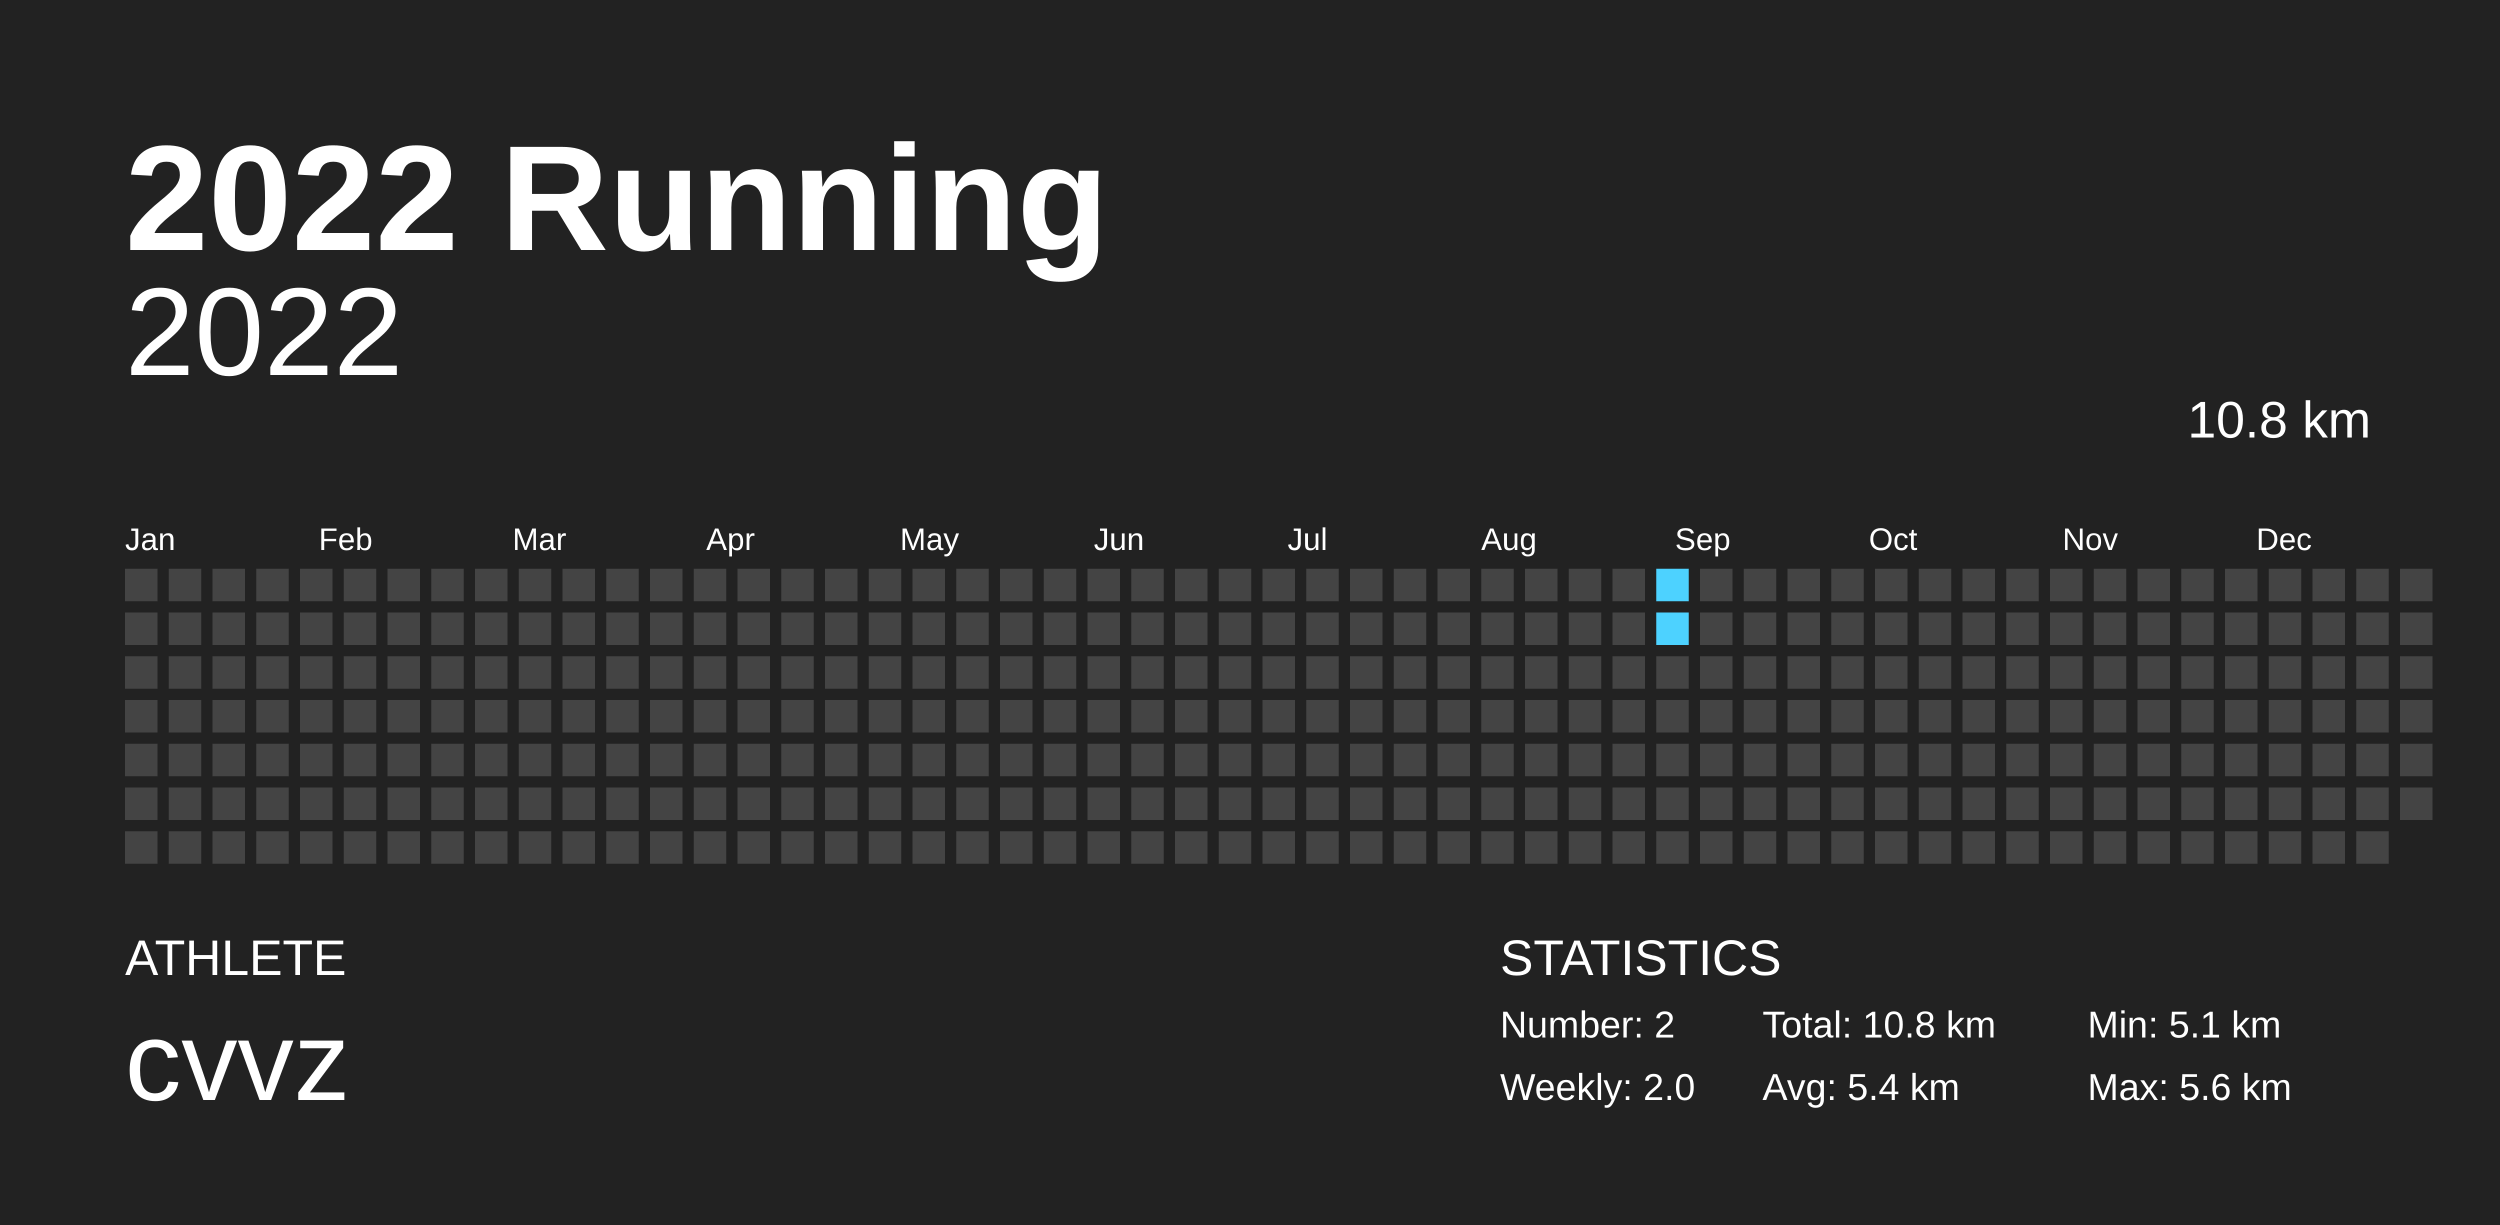
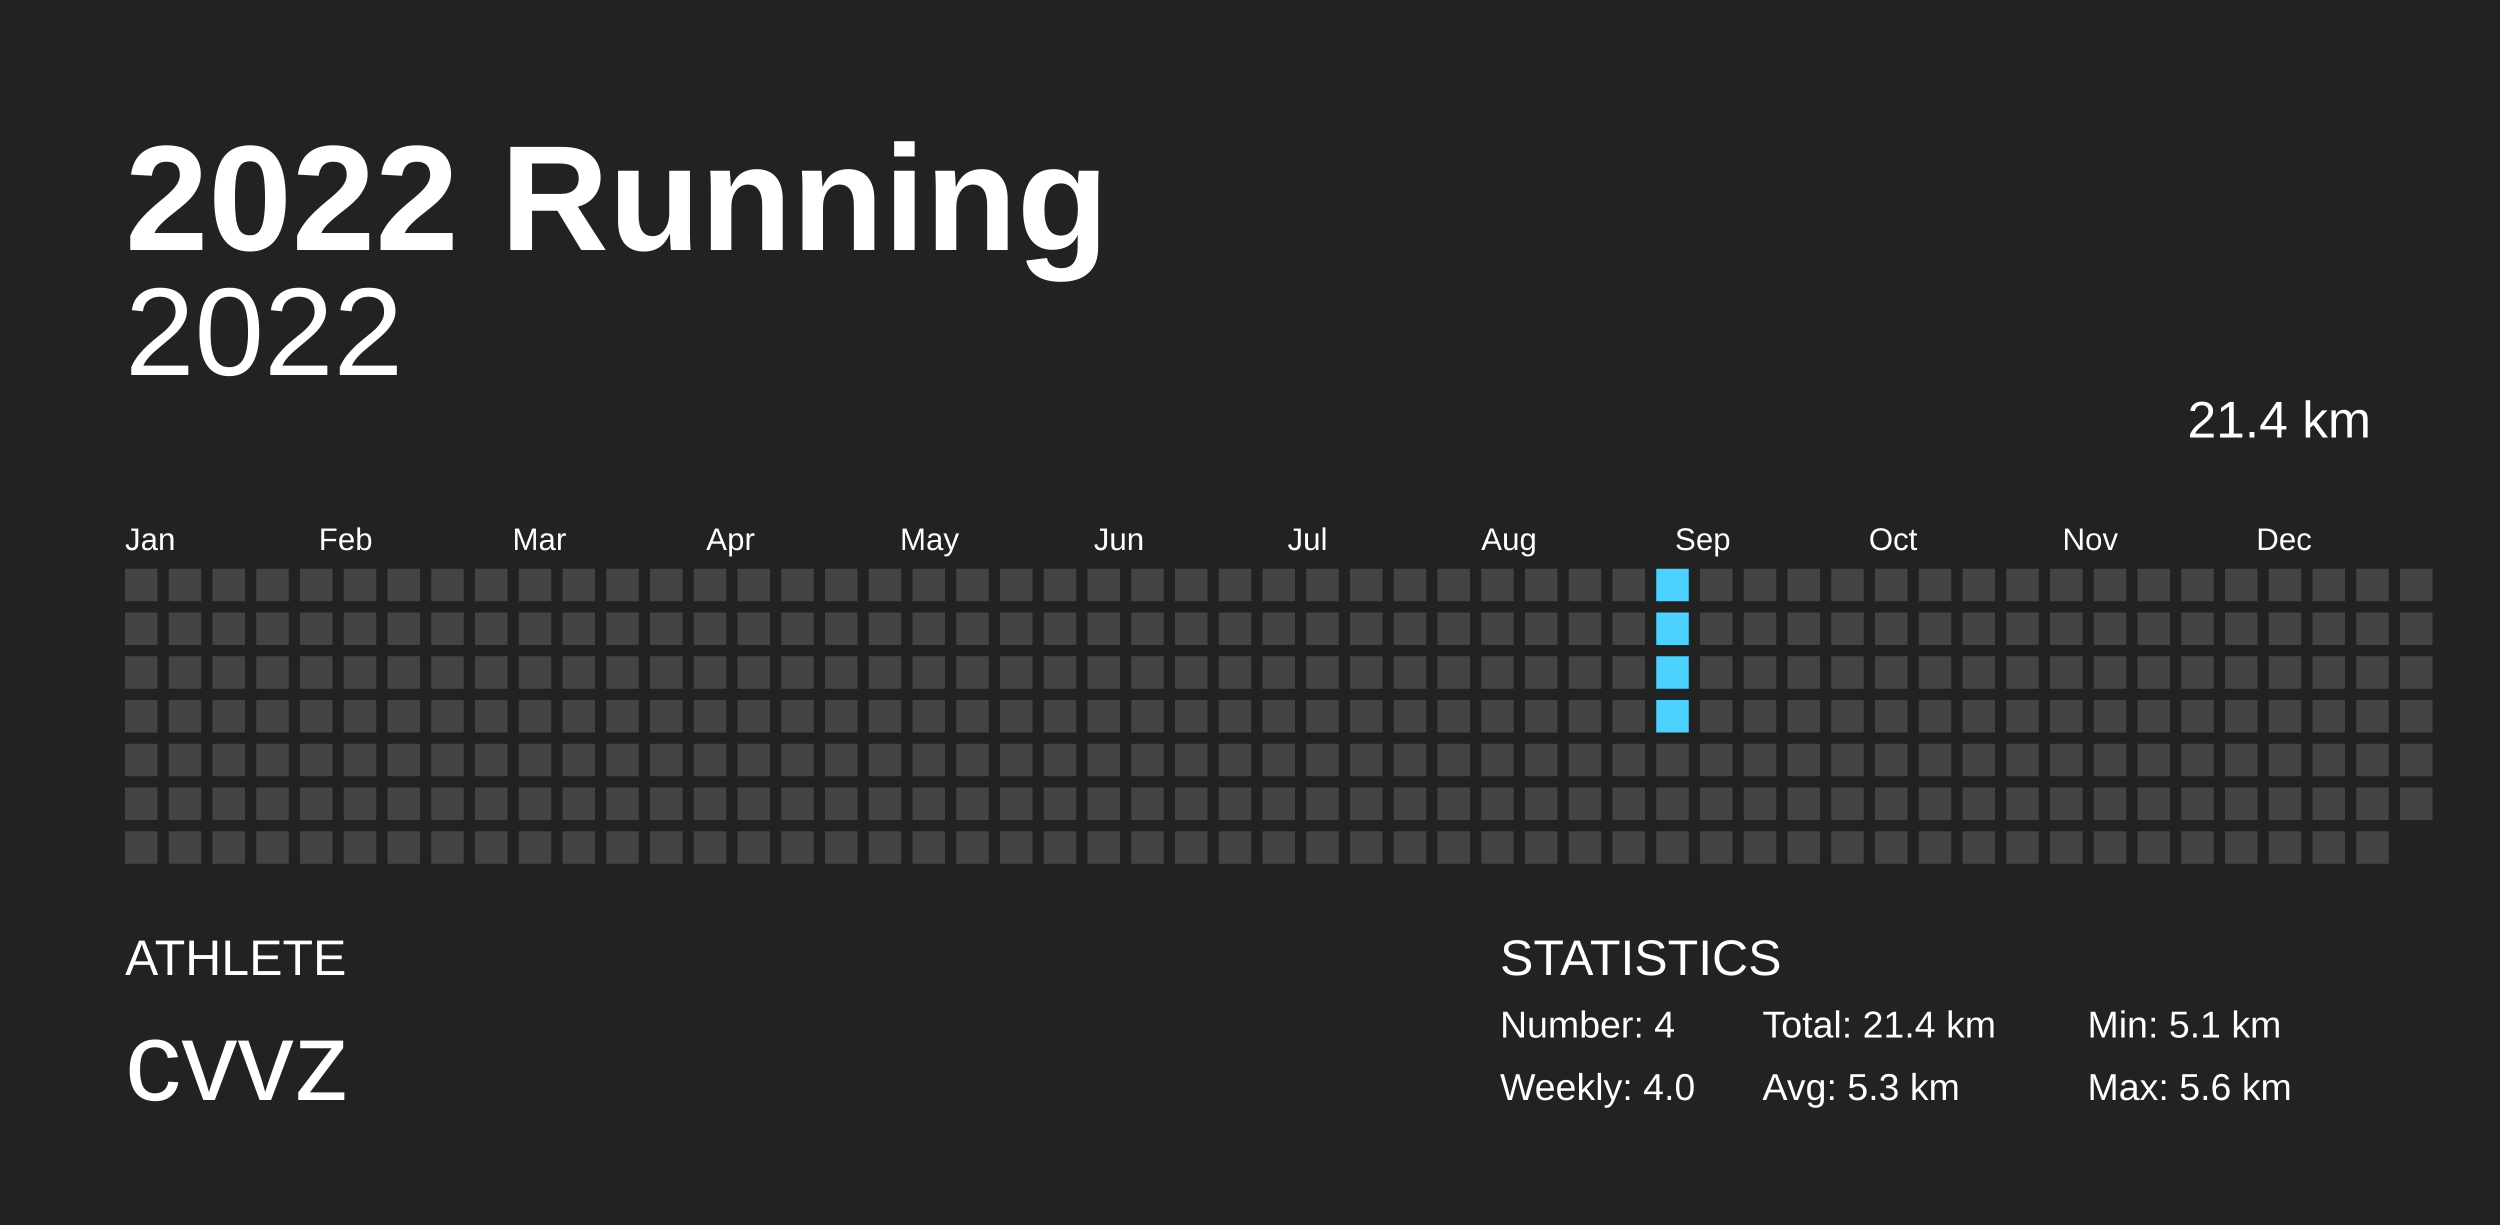
<svg xmlns="http://www.w3.org/2000/svg" baseProfile="full" height="98mm" version="1.1" viewBox="0,0,200,98" width="200mm">
  <defs />
  <rect fill="#222222" height="98" width="200" x="0" y="0" />
  <text fill="#FFFFFF" style="font-size:12px; font-family:Arial; font-weight:bold;" x="10" y="20">2022 Running</text>
  <text fill="#FFFFFF" style="font-size:4px; font-family:Arial" x="10" y="78">ATHLETE</text>
  <text fill="#FFFFFF" style="font-size:9px; font-family:Arial" x="10" y="88">cvvz</text>
  <text fill="#FFFFFF" style="font-size:4px; font-family:Arial" x="120" y="78">STATISTICS</text>
-   <text fill="#FFFFFF" style="font-size:3px; font-family:Arial" x="120" y="83">Number: 2</text>
-   <text fill="#FFFFFF" style="font-size:3px; font-family:Arial" x="120" y="88">Weekly: 2.0</text>
-   <text fill="#FFFFFF" style="font-size:3px; font-family:Arial" x="141" y="83">Total: 10.8 km</text>
-   <text fill="#FFFFFF" style="font-size:3px; font-family:Arial" x="141" y="88">Avg: 5.4 km</text>
+   <text fill="#FFFFFF" style="font-size:3px; font-family:Arial" x="120" y="83">Number: 4</text>
+   <text fill="#FFFFFF" style="font-size:3px; font-family:Arial" x="120" y="88">Weekly: 4.0</text>
+   <text fill="#FFFFFF" style="font-size:3px; font-family:Arial" x="141" y="83">Total: 21.4 km</text>
+   <text fill="#FFFFFF" style="font-size:3px; font-family:Arial" x="141" y="88">Avg: 5.3 km</text>
  <text fill="#FFFFFF" style="font-size:3px; font-family:Arial" x="167" y="83">Min: 5.1 km</text>
  <text fill="#FFFFFF" style="font-size:3px; font-family:Arial" x="167" y="88">Max: 5.6 km</text>
  <text alignment-baseline="hanging" fill="#FFFFFF" style="font-size:10.0px; font-family:Arial;" x="10" y="30">2022</text>
-   <text alignment-baseline="hanging" fill="#FFFFFF" style="font-size:4.125px; font-family:Arial;" x="175" y="35">10.8 km</text>
+   <text alignment-baseline="hanging" fill="#FFFFFF" style="font-size:4.125px; font-family:Arial;" x="175" y="35">21.4 km</text>
  <text fill="#FFFFFF" style="font-size:2.5px; font-family:Arial" x="10.0" y="44">Jan</text>
  <text fill="#FFFFFF" style="font-size:2.5px; font-family:Arial" x="25.5" y="44">Feb</text>
  <text fill="#FFFFFF" style="font-size:2.5px; font-family:Arial" x="41.0" y="44">Mar</text>
  <text fill="#FFFFFF" style="font-size:2.5px; font-family:Arial" x="56.5" y="44">Apr</text>
  <text fill="#FFFFFF" style="font-size:2.5px; font-family:Arial" x="72.0" y="44">May</text>
  <text fill="#FFFFFF" style="font-size:2.5px; font-family:Arial" x="87.5" y="44">Jun</text>
  <text fill="#FFFFFF" style="font-size:2.5px; font-family:Arial" x="103.0" y="44">Jul</text>
  <text fill="#FFFFFF" style="font-size:2.5px; font-family:Arial" x="118.5" y="44">Aug</text>
  <text fill="#FFFFFF" style="font-size:2.5px; font-family:Arial" x="134.0" y="44">Sep</text>
  <text fill="#FFFFFF" style="font-size:2.5px; font-family:Arial" x="149.5" y="44">Oct</text>
  <text fill="#FFFFFF" style="font-size:2.5px; font-family:Arial" x="165.0" y="44">Nov</text>
  <text fill="#FFFFFF" style="font-size:2.5px; font-family:Arial" x="180.5" y="44">Dec</text>
  <rect fill="#444444" height="2.6" width="2.6" x="10.0" y="45.5" />
  <rect fill="#444444" height="2.6" width="2.6" x="10.0" y="49.0" />
  <rect fill="#444444" height="2.6" width="2.6" x="10.0" y="52.5" />
  <rect fill="#444444" height="2.6" width="2.6" x="10.0" y="56.0" />
  <rect fill="#444444" height="2.6" width="2.6" x="10.0" y="59.5" />
  <rect fill="#444444" height="2.6" width="2.6" x="10.0" y="63.0" />
  <rect fill="#444444" height="2.6" width="2.6" x="10.0" y="66.5" />
  <rect fill="#444444" height="2.6" width="2.6" x="13.5" y="45.5" />
  <rect fill="#444444" height="2.6" width="2.6" x="13.5" y="49.0" />
  <rect fill="#444444" height="2.6" width="2.6" x="13.5" y="52.5" />
  <rect fill="#444444" height="2.6" width="2.6" x="13.5" y="56.0" />
  <rect fill="#444444" height="2.6" width="2.6" x="13.5" y="59.5" />
  <rect fill="#444444" height="2.6" width="2.6" x="13.5" y="63.0" />
  <rect fill="#444444" height="2.6" width="2.6" x="13.5" y="66.5" />
  <rect fill="#444444" height="2.6" width="2.6" x="17.0" y="45.5" />
  <rect fill="#444444" height="2.6" width="2.6" x="17.0" y="49.0" />
  <rect fill="#444444" height="2.6" width="2.6" x="17.0" y="52.5" />
  <rect fill="#444444" height="2.6" width="2.6" x="17.0" y="56.0" />
  <rect fill="#444444" height="2.6" width="2.6" x="17.0" y="59.5" />
  <rect fill="#444444" height="2.6" width="2.6" x="17.0" y="63.0" />
  <rect fill="#444444" height="2.6" width="2.6" x="17.0" y="66.5" />
  <rect fill="#444444" height="2.6" width="2.6" x="20.5" y="45.5" />
  <rect fill="#444444" height="2.6" width="2.6" x="20.5" y="49.0" />
  <rect fill="#444444" height="2.6" width="2.6" x="20.5" y="52.5" />
  <rect fill="#444444" height="2.6" width="2.6" x="20.5" y="56.0" />
  <rect fill="#444444" height="2.6" width="2.6" x="20.5" y="59.5" />
  <rect fill="#444444" height="2.6" width="2.6" x="20.5" y="63.0" />
  <rect fill="#444444" height="2.6" width="2.6" x="20.5" y="66.5" />
  <rect fill="#444444" height="2.6" width="2.6" x="24.0" y="45.5" />
  <rect fill="#444444" height="2.6" width="2.6" x="24.0" y="49.0" />
  <rect fill="#444444" height="2.6" width="2.6" x="24.0" y="52.5" />
  <rect fill="#444444" height="2.6" width="2.6" x="24.0" y="56.0" />
  <rect fill="#444444" height="2.6" width="2.6" x="24.0" y="59.5" />
  <rect fill="#444444" height="2.6" width="2.6" x="24.0" y="63.0" />
  <rect fill="#444444" height="2.6" width="2.6" x="24.0" y="66.5" />
  <rect fill="#444444" height="2.6" width="2.6" x="27.5" y="45.5" />
  <rect fill="#444444" height="2.6" width="2.6" x="27.5" y="49.0" />
  <rect fill="#444444" height="2.6" width="2.6" x="27.5" y="52.5" />
  <rect fill="#444444" height="2.6" width="2.6" x="27.5" y="56.0" />
  <rect fill="#444444" height="2.6" width="2.6" x="27.5" y="59.5" />
  <rect fill="#444444" height="2.6" width="2.6" x="27.5" y="63.0" />
  <rect fill="#444444" height="2.6" width="2.6" x="27.5" y="66.5" />
  <rect fill="#444444" height="2.6" width="2.6" x="31.0" y="45.5" />
  <rect fill="#444444" height="2.6" width="2.6" x="31.0" y="49.0" />
  <rect fill="#444444" height="2.6" width="2.6" x="31.0" y="52.5" />
  <rect fill="#444444" height="2.6" width="2.6" x="31.0" y="56.0" />
  <rect fill="#444444" height="2.6" width="2.6" x="31.0" y="59.5" />
  <rect fill="#444444" height="2.6" width="2.6" x="31.0" y="63.0" />
  <rect fill="#444444" height="2.6" width="2.6" x="31.0" y="66.5" />
  <rect fill="#444444" height="2.6" width="2.6" x="34.5" y="45.5" />
  <rect fill="#444444" height="2.6" width="2.6" x="34.5" y="49.0" />
  <rect fill="#444444" height="2.6" width="2.6" x="34.5" y="52.5" />
  <rect fill="#444444" height="2.6" width="2.6" x="34.5" y="56.0" />
  <rect fill="#444444" height="2.6" width="2.6" x="34.5" y="59.5" />
  <rect fill="#444444" height="2.6" width="2.6" x="34.5" y="63.0" />
  <rect fill="#444444" height="2.6" width="2.6" x="34.5" y="66.5" />
  <rect fill="#444444" height="2.6" width="2.6" x="38.0" y="45.5" />
  <rect fill="#444444" height="2.6" width="2.6" x="38.0" y="49.0" />
  <rect fill="#444444" height="2.6" width="2.6" x="38.0" y="52.5" />
  <rect fill="#444444" height="2.6" width="2.6" x="38.0" y="56.0" />
  <rect fill="#444444" height="2.6" width="2.6" x="38.0" y="59.5" />
  <rect fill="#444444" height="2.6" width="2.6" x="38.0" y="63.0" />
  <rect fill="#444444" height="2.6" width="2.6" x="38.0" y="66.5" />
  <rect fill="#444444" height="2.6" width="2.6" x="41.5" y="45.5" />
  <rect fill="#444444" height="2.6" width="2.6" x="41.5" y="49.0" />
  <rect fill="#444444" height="2.6" width="2.6" x="41.5" y="52.5" />
  <rect fill="#444444" height="2.6" width="2.6" x="41.5" y="56.0" />
  <rect fill="#444444" height="2.6" width="2.6" x="41.5" y="59.5" />
  <rect fill="#444444" height="2.6" width="2.6" x="41.5" y="63.0" />
  <rect fill="#444444" height="2.6" width="2.6" x="41.5" y="66.5" />
  <rect fill="#444444" height="2.6" width="2.6" x="45.0" y="45.5" />
  <rect fill="#444444" height="2.6" width="2.6" x="45.0" y="49.0" />
  <rect fill="#444444" height="2.6" width="2.6" x="45.0" y="52.5" />
  <rect fill="#444444" height="2.6" width="2.6" x="45.0" y="56.0" />
  <rect fill="#444444" height="2.6" width="2.6" x="45.0" y="59.5" />
  <rect fill="#444444" height="2.6" width="2.6" x="45.0" y="63.0" />
  <rect fill="#444444" height="2.6" width="2.6" x="45.0" y="66.5" />
  <rect fill="#444444" height="2.6" width="2.6" x="48.5" y="45.5" />
  <rect fill="#444444" height="2.6" width="2.6" x="48.5" y="49.0" />
  <rect fill="#444444" height="2.6" width="2.6" x="48.5" y="52.5" />
  <rect fill="#444444" height="2.6" width="2.6" x="48.5" y="56.0" />
  <rect fill="#444444" height="2.6" width="2.6" x="48.5" y="59.5" />
  <rect fill="#444444" height="2.6" width="2.6" x="48.5" y="63.0" />
  <rect fill="#444444" height="2.6" width="2.6" x="48.5" y="66.5" />
  <rect fill="#444444" height="2.6" width="2.6" x="52.0" y="45.5" />
  <rect fill="#444444" height="2.6" width="2.6" x="52.0" y="49.0" />
  <rect fill="#444444" height="2.6" width="2.6" x="52.0" y="52.5" />
  <rect fill="#444444" height="2.6" width="2.6" x="52.0" y="56.0" />
  <rect fill="#444444" height="2.6" width="2.6" x="52.0" y="59.5" />
  <rect fill="#444444" height="2.6" width="2.6" x="52.0" y="63.0" />
  <rect fill="#444444" height="2.6" width="2.6" x="52.0" y="66.5" />
  <rect fill="#444444" height="2.6" width="2.6" x="55.5" y="45.5" />
  <rect fill="#444444" height="2.6" width="2.6" x="55.5" y="49.0" />
  <rect fill="#444444" height="2.6" width="2.6" x="55.5" y="52.5" />
  <rect fill="#444444" height="2.6" width="2.6" x="55.5" y="56.0" />
  <rect fill="#444444" height="2.6" width="2.6" x="55.5" y="59.5" />
  <rect fill="#444444" height="2.6" width="2.6" x="55.5" y="63.0" />
  <rect fill="#444444" height="2.6" width="2.6" x="55.5" y="66.5" />
  <rect fill="#444444" height="2.6" width="2.6" x="59.0" y="45.5" />
  <rect fill="#444444" height="2.6" width="2.6" x="59.0" y="49.0" />
  <rect fill="#444444" height="2.6" width="2.6" x="59.0" y="52.5" />
  <rect fill="#444444" height="2.6" width="2.6" x="59.0" y="56.0" />
  <rect fill="#444444" height="2.6" width="2.6" x="59.0" y="59.5" />
  <rect fill="#444444" height="2.6" width="2.6" x="59.0" y="63.0" />
  <rect fill="#444444" height="2.6" width="2.6" x="59.0" y="66.5" />
  <rect fill="#444444" height="2.6" width="2.6" x="62.5" y="45.5" />
  <rect fill="#444444" height="2.6" width="2.6" x="62.5" y="49.0" />
  <rect fill="#444444" height="2.6" width="2.6" x="62.5" y="52.5" />
  <rect fill="#444444" height="2.6" width="2.6" x="62.5" y="56.0" />
  <rect fill="#444444" height="2.6" width="2.6" x="62.5" y="59.5" />
  <rect fill="#444444" height="2.6" width="2.6" x="62.5" y="63.0" />
  <rect fill="#444444" height="2.6" width="2.6" x="62.5" y="66.5" />
  <rect fill="#444444" height="2.6" width="2.6" x="66.0" y="45.5" />
  <rect fill="#444444" height="2.6" width="2.6" x="66.0" y="49.0" />
  <rect fill="#444444" height="2.6" width="2.6" x="66.0" y="52.5" />
  <rect fill="#444444" height="2.6" width="2.6" x="66.0" y="56.0" />
  <rect fill="#444444" height="2.6" width="2.6" x="66.0" y="59.5" />
  <rect fill="#444444" height="2.6" width="2.6" x="66.0" y="63.0" />
  <rect fill="#444444" height="2.6" width="2.6" x="66.0" y="66.5" />
  <rect fill="#444444" height="2.6" width="2.6" x="69.5" y="45.5" />
  <rect fill="#444444" height="2.6" width="2.6" x="69.5" y="49.0" />
  <rect fill="#444444" height="2.6" width="2.6" x="69.5" y="52.5" />
  <rect fill="#444444" height="2.6" width="2.6" x="69.5" y="56.0" />
  <rect fill="#444444" height="2.6" width="2.6" x="69.5" y="59.5" />
  <rect fill="#444444" height="2.6" width="2.6" x="69.5" y="63.0" />
  <rect fill="#444444" height="2.6" width="2.6" x="69.5" y="66.5" />
  <rect fill="#444444" height="2.6" width="2.6" x="73.0" y="45.5" />
  <rect fill="#444444" height="2.6" width="2.6" x="73.0" y="49.0" />
  <rect fill="#444444" height="2.6" width="2.6" x="73.0" y="52.5" />
  <rect fill="#444444" height="2.6" width="2.6" x="73.0" y="56.0" />
  <rect fill="#444444" height="2.6" width="2.6" x="73.0" y="59.5" />
  <rect fill="#444444" height="2.6" width="2.6" x="73.0" y="63.0" />
  <rect fill="#444444" height="2.6" width="2.6" x="73.0" y="66.5" />
  <rect fill="#444444" height="2.6" width="2.6" x="76.5" y="45.5" />
  <rect fill="#444444" height="2.6" width="2.6" x="76.5" y="49.0" />
  <rect fill="#444444" height="2.6" width="2.6" x="76.5" y="52.5" />
  <rect fill="#444444" height="2.6" width="2.6" x="76.5" y="56.0" />
  <rect fill="#444444" height="2.6" width="2.6" x="76.5" y="59.5" />
  <rect fill="#444444" height="2.6" width="2.6" x="76.5" y="63.0" />
  <rect fill="#444444" height="2.6" width="2.6" x="76.5" y="66.5" />
  <rect fill="#444444" height="2.6" width="2.6" x="80.0" y="45.5" />
  <rect fill="#444444" height="2.6" width="2.6" x="80.0" y="49.0" />
  <rect fill="#444444" height="2.6" width="2.6" x="80.0" y="52.5" />
  <rect fill="#444444" height="2.6" width="2.6" x="80.0" y="56.0" />
  <rect fill="#444444" height="2.6" width="2.6" x="80.0" y="59.5" />
  <rect fill="#444444" height="2.6" width="2.6" x="80.0" y="63.0" />
  <rect fill="#444444" height="2.6" width="2.6" x="80.0" y="66.5" />
  <rect fill="#444444" height="2.6" width="2.6" x="83.5" y="45.5" />
  <rect fill="#444444" height="2.6" width="2.6" x="83.5" y="49.0" />
  <rect fill="#444444" height="2.6" width="2.6" x="83.5" y="52.5" />
  <rect fill="#444444" height="2.6" width="2.6" x="83.5" y="56.0" />
  <rect fill="#444444" height="2.6" width="2.6" x="83.5" y="59.5" />
  <rect fill="#444444" height="2.6" width="2.6" x="83.5" y="63.0" />
  <rect fill="#444444" height="2.6" width="2.6" x="83.5" y="66.5" />
  <rect fill="#444444" height="2.6" width="2.6" x="87.0" y="45.5" />
  <rect fill="#444444" height="2.6" width="2.6" x="87.0" y="49.0" />
  <rect fill="#444444" height="2.6" width="2.6" x="87.0" y="52.5" />
  <rect fill="#444444" height="2.6" width="2.6" x="87.0" y="56.0" />
  <rect fill="#444444" height="2.6" width="2.6" x="87.0" y="59.5" />
  <rect fill="#444444" height="2.6" width="2.6" x="87.0" y="63.0" />
  <rect fill="#444444" height="2.6" width="2.6" x="87.0" y="66.5" />
  <rect fill="#444444" height="2.6" width="2.6" x="90.5" y="45.5" />
  <rect fill="#444444" height="2.6" width="2.6" x="90.5" y="49.0" />
  <rect fill="#444444" height="2.6" width="2.6" x="90.5" y="52.5" />
  <rect fill="#444444" height="2.6" width="2.6" x="90.5" y="56.0" />
  <rect fill="#444444" height="2.6" width="2.6" x="90.5" y="59.5" />
  <rect fill="#444444" height="2.6" width="2.6" x="90.5" y="63.0" />
  <rect fill="#444444" height="2.6" width="2.6" x="90.5" y="66.5" />
  <rect fill="#444444" height="2.6" width="2.6" x="94.0" y="45.5" />
  <rect fill="#444444" height="2.6" width="2.6" x="94.0" y="49.0" />
  <rect fill="#444444" height="2.6" width="2.6" x="94.0" y="52.5" />
  <rect fill="#444444" height="2.6" width="2.6" x="94.0" y="56.0" />
  <rect fill="#444444" height="2.6" width="2.6" x="94.0" y="59.5" />
  <rect fill="#444444" height="2.6" width="2.6" x="94.0" y="63.0" />
  <rect fill="#444444" height="2.6" width="2.6" x="94.0" y="66.5" />
  <rect fill="#444444" height="2.6" width="2.6" x="97.5" y="45.5" />
  <rect fill="#444444" height="2.6" width="2.6" x="97.5" y="49.0" />
  <rect fill="#444444" height="2.6" width="2.6" x="97.5" y="52.5" />
  <rect fill="#444444" height="2.6" width="2.6" x="97.5" y="56.0" />
  <rect fill="#444444" height="2.6" width="2.6" x="97.5" y="59.5" />
  <rect fill="#444444" height="2.6" width="2.6" x="97.5" y="63.0" />
  <rect fill="#444444" height="2.6" width="2.6" x="97.5" y="66.5" />
  <rect fill="#444444" height="2.6" width="2.6" x="101.0" y="45.5" />
  <rect fill="#444444" height="2.6" width="2.6" x="101.0" y="49.0" />
  <rect fill="#444444" height="2.6" width="2.6" x="101.0" y="52.5" />
  <rect fill="#444444" height="2.6" width="2.6" x="101.0" y="56.0" />
  <rect fill="#444444" height="2.6" width="2.6" x="101.0" y="59.5" />
  <rect fill="#444444" height="2.6" width="2.6" x="101.0" y="63.0" />
  <rect fill="#444444" height="2.6" width="2.6" x="101.0" y="66.5" />
  <rect fill="#444444" height="2.6" width="2.6" x="104.5" y="45.5" />
  <rect fill="#444444" height="2.6" width="2.6" x="104.5" y="49.0" />
  <rect fill="#444444" height="2.6" width="2.6" x="104.5" y="52.5" />
  <rect fill="#444444" height="2.6" width="2.6" x="104.5" y="56.0" />
  <rect fill="#444444" height="2.6" width="2.6" x="104.5" y="59.5" />
  <rect fill="#444444" height="2.6" width="2.6" x="104.5" y="63.0" />
  <rect fill="#444444" height="2.6" width="2.6" x="104.5" y="66.5" />
  <rect fill="#444444" height="2.6" width="2.6" x="108.0" y="45.5" />
  <rect fill="#444444" height="2.6" width="2.6" x="108.0" y="49.0" />
  <rect fill="#444444" height="2.6" width="2.6" x="108.0" y="52.5" />
  <rect fill="#444444" height="2.6" width="2.6" x="108.0" y="56.0" />
  <rect fill="#444444" height="2.6" width="2.6" x="108.0" y="59.5" />
  <rect fill="#444444" height="2.6" width="2.6" x="108.0" y="63.0" />
  <rect fill="#444444" height="2.6" width="2.6" x="108.0" y="66.5" />
  <rect fill="#444444" height="2.6" width="2.6" x="111.5" y="45.5" />
  <rect fill="#444444" height="2.6" width="2.6" x="111.5" y="49.0" />
  <rect fill="#444444" height="2.6" width="2.6" x="111.5" y="52.5" />
  <rect fill="#444444" height="2.6" width="2.6" x="111.5" y="56.0" />
  <rect fill="#444444" height="2.6" width="2.6" x="111.5" y="59.5" />
  <rect fill="#444444" height="2.6" width="2.6" x="111.5" y="63.0" />
  <rect fill="#444444" height="2.6" width="2.6" x="111.5" y="66.5" />
  <rect fill="#444444" height="2.6" width="2.6" x="115.0" y="45.5" />
  <rect fill="#444444" height="2.6" width="2.6" x="115.0" y="49.0" />
  <rect fill="#444444" height="2.6" width="2.6" x="115.0" y="52.5" />
  <rect fill="#444444" height="2.6" width="2.6" x="115.0" y="56.0" />
  <rect fill="#444444" height="2.6" width="2.6" x="115.0" y="59.5" />
  <rect fill="#444444" height="2.6" width="2.6" x="115.0" y="63.0" />
  <rect fill="#444444" height="2.6" width="2.6" x="115.0" y="66.5" />
  <rect fill="#444444" height="2.6" width="2.6" x="118.5" y="45.5" />
  <rect fill="#444444" height="2.6" width="2.6" x="118.5" y="49.0" />
  <rect fill="#444444" height="2.6" width="2.6" x="118.5" y="52.5" />
  <rect fill="#444444" height="2.6" width="2.6" x="118.5" y="56.0" />
  <rect fill="#444444" height="2.6" width="2.6" x="118.5" y="59.5" />
  <rect fill="#444444" height="2.6" width="2.6" x="118.5" y="63.0" />
  <rect fill="#444444" height="2.6" width="2.6" x="118.5" y="66.5" />
  <rect fill="#444444" height="2.6" width="2.6" x="122.0" y="45.5" />
  <rect fill="#444444" height="2.6" width="2.6" x="122.0" y="49.0" />
  <rect fill="#444444" height="2.6" width="2.6" x="122.0" y="52.5" />
  <rect fill="#444444" height="2.6" width="2.6" x="122.0" y="56.0" />
  <rect fill="#444444" height="2.6" width="2.6" x="122.0" y="59.5" />
  <rect fill="#444444" height="2.6" width="2.6" x="122.0" y="63.0" />
  <rect fill="#444444" height="2.6" width="2.6" x="122.0" y="66.5" />
  <rect fill="#444444" height="2.6" width="2.6" x="125.5" y="45.5" />
  <rect fill="#444444" height="2.6" width="2.6" x="125.5" y="49.0" />
  <rect fill="#444444" height="2.6" width="2.6" x="125.5" y="52.5" />
  <rect fill="#444444" height="2.6" width="2.6" x="125.5" y="56.0" />
  <rect fill="#444444" height="2.6" width="2.6" x="125.5" y="59.5" />
  <rect fill="#444444" height="2.6" width="2.6" x="125.5" y="63.0" />
  <rect fill="#444444" height="2.6" width="2.6" x="125.5" y="66.5" />
  <rect fill="#444444" height="2.6" width="2.6" x="129.0" y="45.5" />
  <rect fill="#444444" height="2.6" width="2.6" x="129.0" y="49.0" />
  <rect fill="#444444" height="2.6" width="2.6" x="129.0" y="52.5" />
  <rect fill="#444444" height="2.6" width="2.6" x="129.0" y="56.0" />
  <rect fill="#444444" height="2.6" width="2.6" x="129.0" y="59.5" />
  <rect fill="#444444" height="2.6" width="2.6" x="129.0" y="63.0" />
  <rect fill="#444444" height="2.6" width="2.6" x="129.0" y="66.5" />
  <rect fill="#4dd2ff" height="2.6" width="2.6" x="132.5" y="45.5" />
  <rect fill="#4dd2ff" height="2.6" width="2.6" x="132.5" y="49.0" />
-   <rect fill="#444444" height="2.6" width="2.6" x="132.5" y="52.5" />
-   <rect fill="#444444" height="2.6" width="2.6" x="132.5" y="56.0" />
+   <rect fill="#4dd2ff" height="2.6" width="2.6" x="132.5" y="52.5" />
+   <rect fill="#4dd2ff" height="2.6" width="2.6" x="132.5" y="56.0" />
  <rect fill="#444444" height="2.6" width="2.6" x="132.5" y="59.5" />
  <rect fill="#444444" height="2.6" width="2.6" x="132.5" y="63.0" />
  <rect fill="#444444" height="2.6" width="2.6" x="132.5" y="66.5" />
  <rect fill="#444444" height="2.6" width="2.6" x="136.0" y="45.5" />
  <rect fill="#444444" height="2.6" width="2.6" x="136.0" y="49.0" />
  <rect fill="#444444" height="2.6" width="2.6" x="136.0" y="52.5" />
  <rect fill="#444444" height="2.6" width="2.6" x="136.0" y="56.0" />
  <rect fill="#444444" height="2.6" width="2.6" x="136.0" y="59.5" />
  <rect fill="#444444" height="2.6" width="2.6" x="136.0" y="63.0" />
  <rect fill="#444444" height="2.6" width="2.6" x="136.0" y="66.5" />
  <rect fill="#444444" height="2.6" width="2.6" x="139.5" y="45.5" />
  <rect fill="#444444" height="2.6" width="2.6" x="139.5" y="49.0" />
  <rect fill="#444444" height="2.6" width="2.6" x="139.5" y="52.5" />
  <rect fill="#444444" height="2.6" width="2.6" x="139.5" y="56.0" />
  <rect fill="#444444" height="2.6" width="2.6" x="139.5" y="59.5" />
  <rect fill="#444444" height="2.6" width="2.6" x="139.5" y="63.0" />
  <rect fill="#444444" height="2.6" width="2.6" x="139.5" y="66.5" />
  <rect fill="#444444" height="2.6" width="2.6" x="143.0" y="45.5" />
  <rect fill="#444444" height="2.6" width="2.6" x="143.0" y="49.0" />
  <rect fill="#444444" height="2.6" width="2.6" x="143.0" y="52.5" />
  <rect fill="#444444" height="2.6" width="2.6" x="143.0" y="56.0" />
  <rect fill="#444444" height="2.6" width="2.6" x="143.0" y="59.5" />
  <rect fill="#444444" height="2.6" width="2.6" x="143.0" y="63.0" />
  <rect fill="#444444" height="2.6" width="2.6" x="143.0" y="66.5" />
  <rect fill="#444444" height="2.6" width="2.6" x="146.5" y="45.5" />
  <rect fill="#444444" height="2.6" width="2.6" x="146.5" y="49.0" />
  <rect fill="#444444" height="2.6" width="2.6" x="146.5" y="52.5" />
  <rect fill="#444444" height="2.6" width="2.6" x="146.5" y="56.0" />
  <rect fill="#444444" height="2.6" width="2.6" x="146.5" y="59.5" />
  <rect fill="#444444" height="2.6" width="2.6" x="146.5" y="63.0" />
  <rect fill="#444444" height="2.6" width="2.6" x="146.5" y="66.5" />
  <rect fill="#444444" height="2.6" width="2.6" x="150.0" y="45.5" />
  <rect fill="#444444" height="2.6" width="2.6" x="150.0" y="49.0" />
  <rect fill="#444444" height="2.6" width="2.6" x="150.0" y="52.5" />
  <rect fill="#444444" height="2.6" width="2.6" x="150.0" y="56.0" />
  <rect fill="#444444" height="2.6" width="2.6" x="150.0" y="59.5" />
  <rect fill="#444444" height="2.6" width="2.6" x="150.0" y="63.0" />
  <rect fill="#444444" height="2.6" width="2.6" x="150.0" y="66.5" />
  <rect fill="#444444" height="2.6" width="2.6" x="153.5" y="45.5" />
  <rect fill="#444444" height="2.6" width="2.6" x="153.5" y="49.0" />
  <rect fill="#444444" height="2.6" width="2.6" x="153.5" y="52.5" />
  <rect fill="#444444" height="2.6" width="2.6" x="153.5" y="56.0" />
  <rect fill="#444444" height="2.6" width="2.6" x="153.5" y="59.5" />
  <rect fill="#444444" height="2.6" width="2.6" x="153.5" y="63.0" />
  <rect fill="#444444" height="2.6" width="2.6" x="153.5" y="66.5" />
  <rect fill="#444444" height="2.6" width="2.6" x="157.0" y="45.5" />
  <rect fill="#444444" height="2.6" width="2.6" x="157.0" y="49.0" />
  <rect fill="#444444" height="2.6" width="2.6" x="157.0" y="52.5" />
  <rect fill="#444444" height="2.6" width="2.6" x="157.0" y="56.0" />
  <rect fill="#444444" height="2.6" width="2.6" x="157.0" y="59.5" />
  <rect fill="#444444" height="2.6" width="2.6" x="157.0" y="63.0" />
  <rect fill="#444444" height="2.6" width="2.6" x="157.0" y="66.5" />
  <rect fill="#444444" height="2.6" width="2.6" x="160.5" y="45.5" />
  <rect fill="#444444" height="2.6" width="2.6" x="160.5" y="49.0" />
  <rect fill="#444444" height="2.6" width="2.6" x="160.5" y="52.5" />
  <rect fill="#444444" height="2.6" width="2.6" x="160.5" y="56.0" />
  <rect fill="#444444" height="2.6" width="2.6" x="160.5" y="59.5" />
  <rect fill="#444444" height="2.6" width="2.6" x="160.5" y="63.0" />
  <rect fill="#444444" height="2.6" width="2.6" x="160.5" y="66.5" />
  <rect fill="#444444" height="2.6" width="2.6" x="164.0" y="45.5" />
  <rect fill="#444444" height="2.6" width="2.6" x="164.0" y="49.0" />
  <rect fill="#444444" height="2.6" width="2.6" x="164.0" y="52.5" />
  <rect fill="#444444" height="2.6" width="2.6" x="164.0" y="56.0" />
  <rect fill="#444444" height="2.6" width="2.6" x="164.0" y="59.5" />
  <rect fill="#444444" height="2.6" width="2.6" x="164.0" y="63.0" />
  <rect fill="#444444" height="2.6" width="2.6" x="164.0" y="66.5" />
  <rect fill="#444444" height="2.6" width="2.6" x="167.5" y="45.5" />
  <rect fill="#444444" height="2.6" width="2.6" x="167.5" y="49.0" />
  <rect fill="#444444" height="2.6" width="2.6" x="167.5" y="52.5" />
  <rect fill="#444444" height="2.6" width="2.6" x="167.5" y="56.0" />
  <rect fill="#444444" height="2.6" width="2.6" x="167.5" y="59.5" />
  <rect fill="#444444" height="2.6" width="2.6" x="167.5" y="63.0" />
  <rect fill="#444444" height="2.6" width="2.6" x="167.5" y="66.5" />
  <rect fill="#444444" height="2.6" width="2.6" x="171.0" y="45.5" />
  <rect fill="#444444" height="2.6" width="2.6" x="171.0" y="49.0" />
  <rect fill="#444444" height="2.6" width="2.6" x="171.0" y="52.5" />
  <rect fill="#444444" height="2.6" width="2.6" x="171.0" y="56.0" />
  <rect fill="#444444" height="2.6" width="2.6" x="171.0" y="59.5" />
  <rect fill="#444444" height="2.6" width="2.6" x="171.0" y="63.0" />
  <rect fill="#444444" height="2.6" width="2.6" x="171.0" y="66.5" />
  <rect fill="#444444" height="2.6" width="2.6" x="174.5" y="45.5" />
  <rect fill="#444444" height="2.6" width="2.6" x="174.5" y="49.0" />
  <rect fill="#444444" height="2.6" width="2.6" x="174.5" y="52.5" />
  <rect fill="#444444" height="2.6" width="2.6" x="174.5" y="56.0" />
  <rect fill="#444444" height="2.6" width="2.6" x="174.5" y="59.5" />
  <rect fill="#444444" height="2.6" width="2.6" x="174.5" y="63.0" />
  <rect fill="#444444" height="2.6" width="2.6" x="174.5" y="66.5" />
  <rect fill="#444444" height="2.6" width="2.6" x="178.0" y="45.5" />
  <rect fill="#444444" height="2.6" width="2.6" x="178.0" y="49.0" />
  <rect fill="#444444" height="2.6" width="2.6" x="178.0" y="52.5" />
  <rect fill="#444444" height="2.6" width="2.6" x="178.0" y="56.0" />
  <rect fill="#444444" height="2.6" width="2.6" x="178.0" y="59.5" />
  <rect fill="#444444" height="2.6" width="2.6" x="178.0" y="63.0" />
  <rect fill="#444444" height="2.6" width="2.6" x="178.0" y="66.5" />
  <rect fill="#444444" height="2.6" width="2.6" x="181.5" y="45.5" />
  <rect fill="#444444" height="2.6" width="2.6" x="181.5" y="49.0" />
  <rect fill="#444444" height="2.6" width="2.6" x="181.5" y="52.5" />
  <rect fill="#444444" height="2.6" width="2.6" x="181.5" y="56.0" />
  <rect fill="#444444" height="2.6" width="2.6" x="181.5" y="59.5" />
  <rect fill="#444444" height="2.6" width="2.6" x="181.5" y="63.0" />
  <rect fill="#444444" height="2.6" width="2.6" x="181.5" y="66.5" />
  <rect fill="#444444" height="2.6" width="2.6" x="185.0" y="45.5" />
  <rect fill="#444444" height="2.6" width="2.6" x="185.0" y="49.0" />
  <rect fill="#444444" height="2.6" width="2.6" x="185.0" y="52.5" />
  <rect fill="#444444" height="2.6" width="2.6" x="185.0" y="56.0" />
  <rect fill="#444444" height="2.6" width="2.6" x="185.0" y="59.5" />
  <rect fill="#444444" height="2.6" width="2.6" x="185.0" y="63.0" />
  <rect fill="#444444" height="2.6" width="2.6" x="185.0" y="66.5" />
  <rect fill="#444444" height="2.6" width="2.6" x="188.5" y="45.5" />
  <rect fill="#444444" height="2.6" width="2.6" x="188.5" y="49.0" />
  <rect fill="#444444" height="2.6" width="2.6" x="188.5" y="52.5" />
  <rect fill="#444444" height="2.6" width="2.6" x="188.5" y="56.0" />
  <rect fill="#444444" height="2.6" width="2.6" x="188.5" y="59.5" />
  <rect fill="#444444" height="2.6" width="2.6" x="188.5" y="63.0" />
  <rect fill="#444444" height="2.6" width="2.6" x="188.5" y="66.5" />
  <rect fill="#444444" height="2.6" width="2.6" x="192.0" y="45.5" />
  <rect fill="#444444" height="2.6" width="2.6" x="192.0" y="49.0" />
  <rect fill="#444444" height="2.6" width="2.6" x="192.0" y="52.5" />
  <rect fill="#444444" height="2.6" width="2.6" x="192.0" y="56.0" />
  <rect fill="#444444" height="2.6" width="2.6" x="192.0" y="59.5" />
  <rect fill="#444444" height="2.6" width="2.6" x="192.0" y="63.0" />
</svg>
